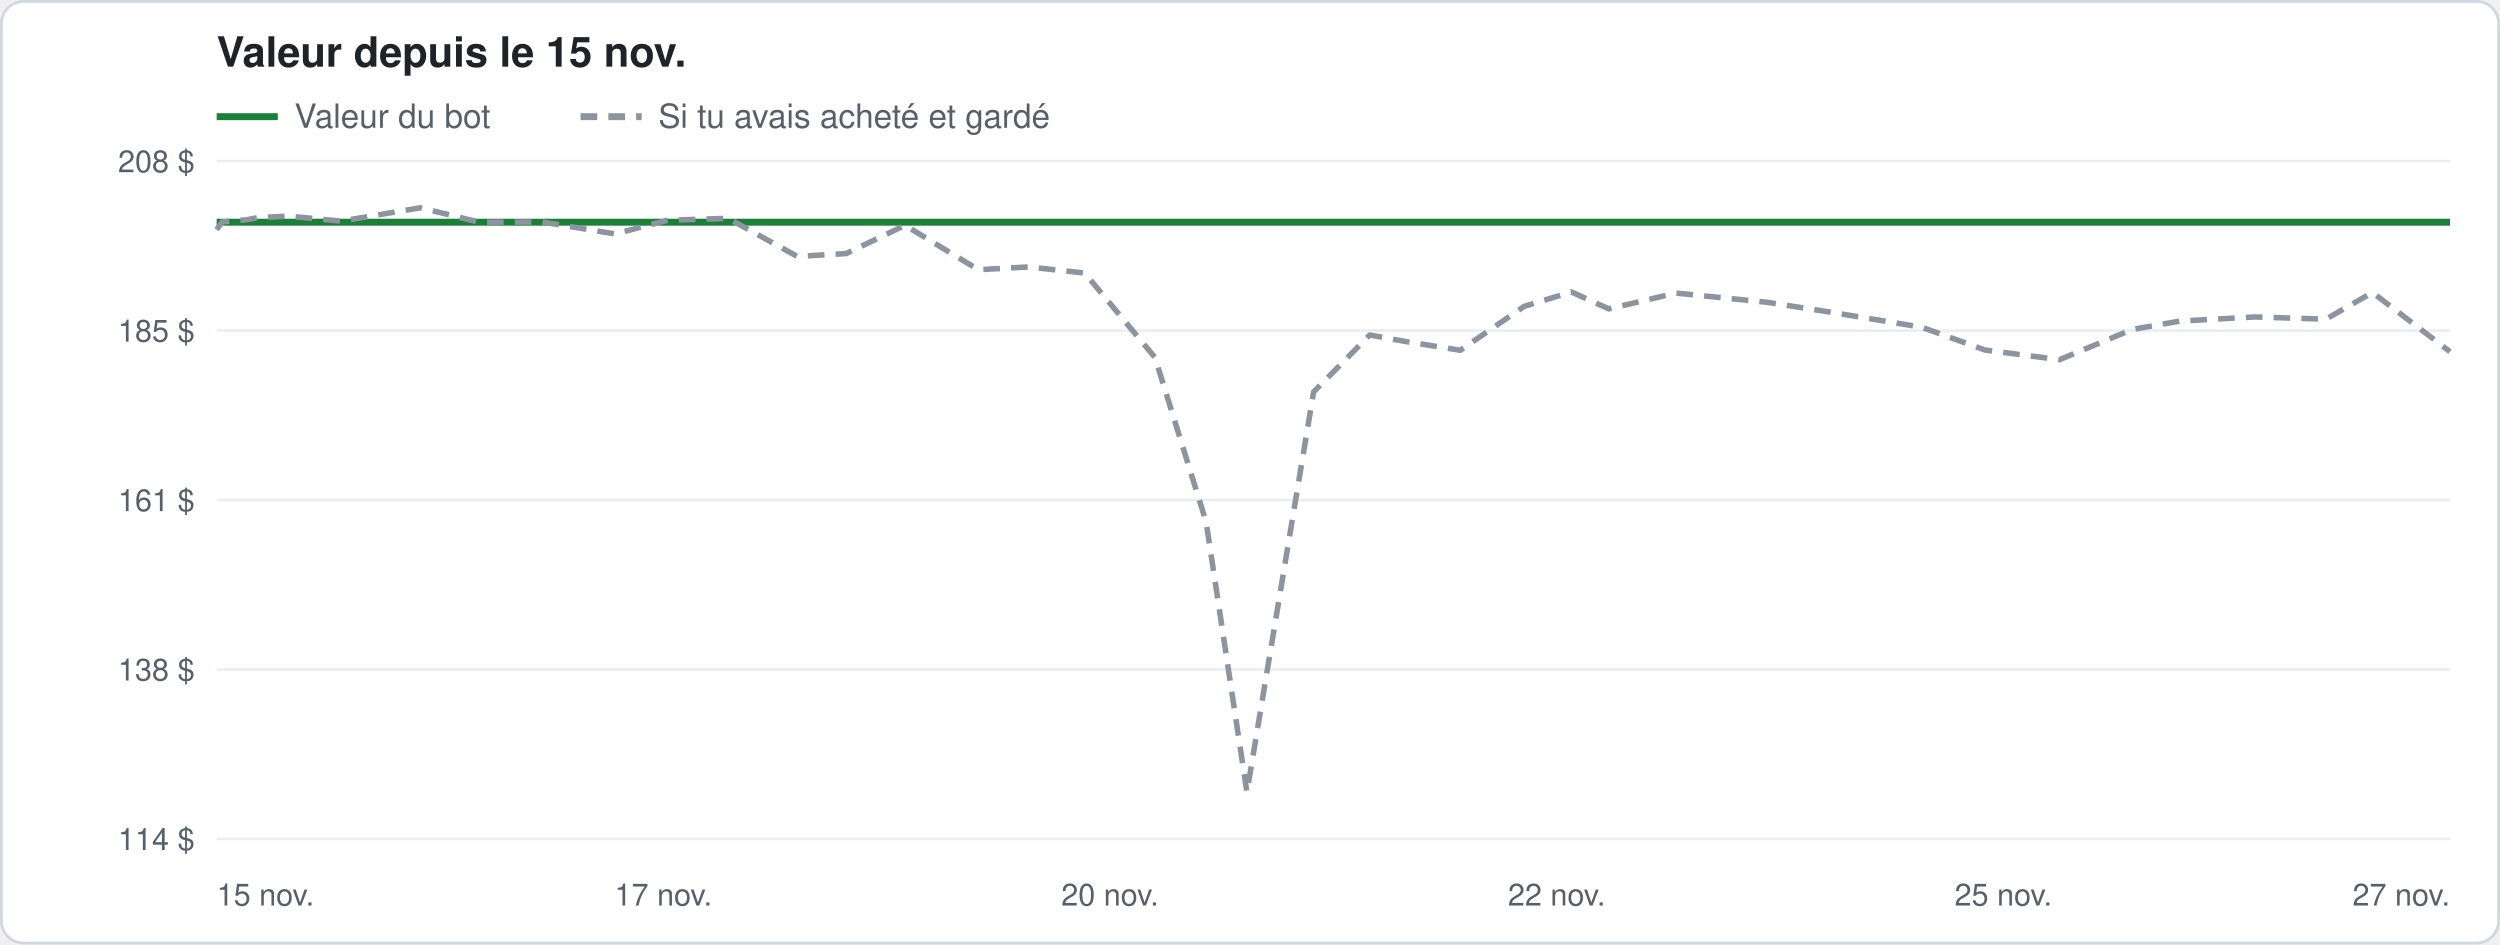
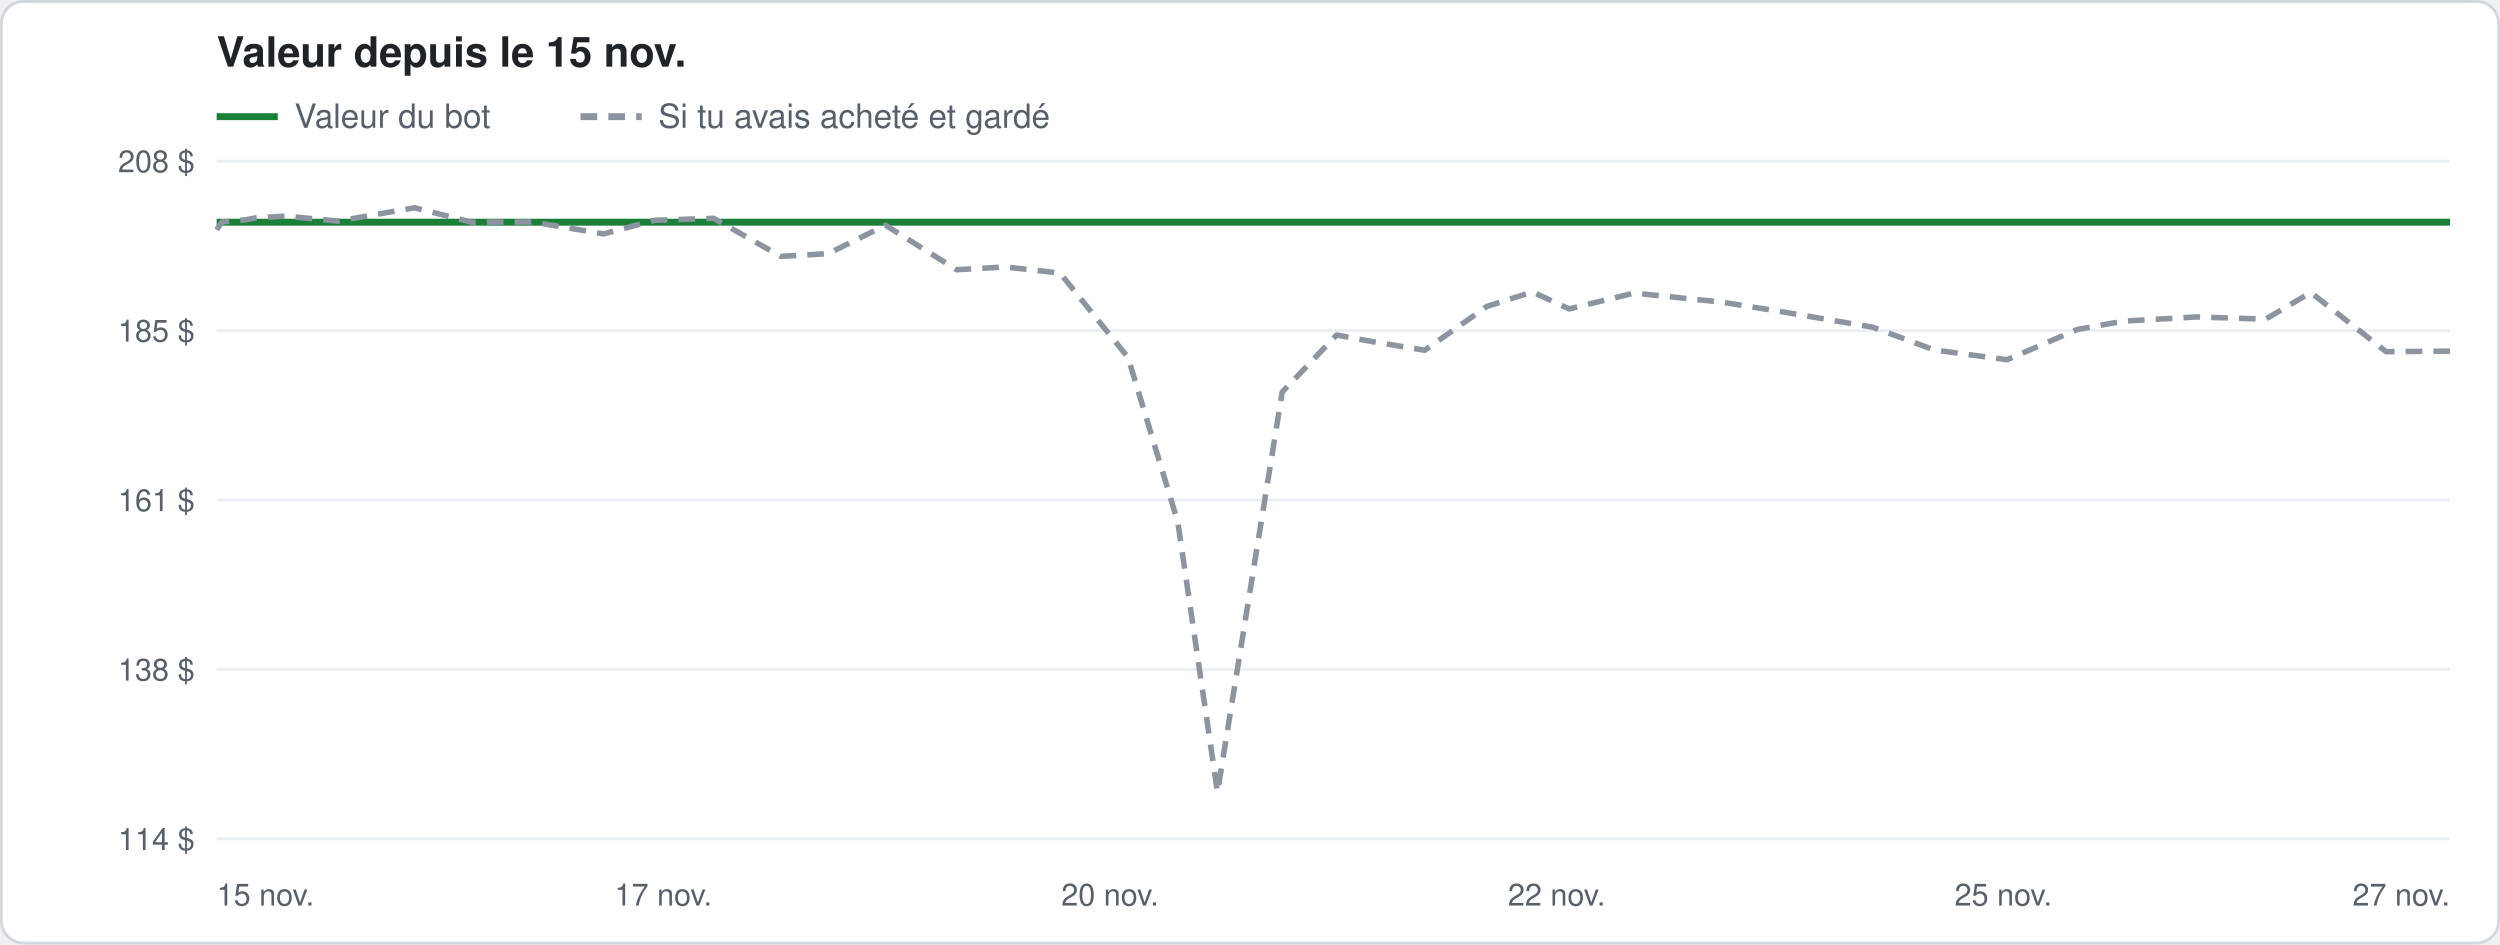
<svg xmlns="http://www.w3.org/2000/svg" width="900" height="340" viewBox="0 0 900 340" font-family="-apple-system, Segoe UI, Helvetica, Arial, sans-serif">
  <rect x="0.5" y="0.5" width="899" height="339" rx="8" fill="#ffffff" stroke="#d0d7de" />
  <text x="78" y="24" font-size="15" font-weight="600" fill="#1f2328">Valeur depuis le 15 nov.</text>
  <line x1="78" y1="42" x2="100" y2="42" stroke="#1a7f37" stroke-width="2.5" />
  <text x="106" y="46" font-size="12" fill="#57606a">Valeur du bot</text>
  <line x1="209" y1="42" x2="231" y2="42" stroke="#8c959f" stroke-width="2.5" stroke-dasharray="6 4" />
  <text x="237" y="46" font-size="12" fill="#57606a">Si tu avais acheté et gardé</text>
  <line x1="78" y1="302.0" x2="882" y2="302.0" stroke="#eaeef2" />
  <text x="70" y="306.0" font-size="11" fill="#57606a" text-anchor="end">114 $</text>
  <line x1="78" y1="241.0" x2="882" y2="241.0" stroke="#eaeef2" />
  <text x="70" y="245.0" font-size="11" fill="#57606a" text-anchor="end">138 $</text>
  <line x1="78" y1="180.0" x2="882" y2="180.0" stroke="#eaeef2" />
  <text x="70" y="184.0" font-size="11" fill="#57606a" text-anchor="end">161 $</text>
  <line x1="78" y1="119.0" x2="882" y2="119.0" stroke="#eaeef2" />
  <text x="70" y="123.0" font-size="11" fill="#57606a" text-anchor="end">185 $</text>
  <line x1="78" y1="58.0" x2="882" y2="58.0" stroke="#eaeef2" />
  <text x="70" y="62.0" font-size="11" fill="#57606a" text-anchor="end">208 $</text>
  <text x="78.0" y="326" font-size="11" fill="#57606a" text-anchor="start">15 nov.</text>
  <text x="238.8" y="326" font-size="11" fill="#57606a" text-anchor="middle">17 nov.</text>
  <text x="399.6" y="326" font-size="11" fill="#57606a" text-anchor="middle">20 nov.</text>
  <text x="560.4" y="326" font-size="11" fill="#57606a" text-anchor="middle">22 nov.</text>
  <text x="721.2" y="326" font-size="11" fill="#57606a" text-anchor="middle">25 nov.</text>
  <text x="882.0" y="326" font-size="11" fill="#57606a" text-anchor="end">27 nov.</text>
-   <polyline points="78.0,80.0 80.0,80.0 88.9,80.0 92.5,80.0 103.7,80.0 122.8,80.0 151.3,80.0 172.6,80.0 195.1,80.0 221.4,80.0 240.3,80.0 262.1,80.0 287.0,80.0 304.6,80.0 325.8,80.0 352.2,80.0 370.3,80.0 390.5,80.0 415.8,80.0 434.2,80.0 448.9,80.0 472.9,80.0 493.1,80.0 505.8,80.0 525.7,80.0 548.7,80.0 565.7,80.0 579.2,80.0 603.3,80.0 636.0,80.0 658.5,80.0 691.8,80.0 714.6,80.0 741.4,80.0 767.6,80.0 784.7,80.0 811.8,80.0 837.3,80.0 854.1,80.0 882.0,80.0" fill="none" stroke="#1a7f37" stroke-width="2.5" stroke-linejoin="round" />
-   <polyline points="78.0,82.7 80.0,79.9 88.9,79.1 92.5,78.4 103.7,77.8 122.8,79.6 151.3,74.8 172.6,80.0 195.1,79.9 221.4,84.2 240.3,79.3 262.1,78.6 287.0,92.3 304.6,91.3 325.8,81.1 352.2,97.1 370.3,96.1 390.5,98.3 415.8,128.7 434.2,187.9 448.9,285.2 472.9,141.1 493.1,120.6 505.8,122.9 525.7,126.1 548.7,110.3 565.7,105.1 579.2,111.2 603.3,105.5 636.0,108.8 658.5,112.3 691.8,117.8 714.6,126.0 741.4,129.5 767.6,118.6 784.7,115.6 811.8,114.1 837.3,114.9 854.1,105.3 882.0,126.6" fill="none" stroke="#8c959f" stroke-width="2" stroke-linejoin="round" stroke-dasharray="6 4" />
+   <polyline points="78.0,80.0 79.9,80.0 88.6,80.0 92.1,80.0 102.9,80.0 121.6,80.0 149.2,80.0 169.9,80.0 191.7,80.0 217.3,80.0 235.7,80.0 256.9,80.0 281.1,80.0 298.1,80.0 318.8,80.0 344.4,80.0 361.9,80.0 381.6,80.0 406.1,80.0 424.0,80.0 438.3,80.0 461.6,80.0 481.2,80.0 493.6,80.0 512.9,80.0 535.3,80.0 551.7,80.0 564.9,80.0 588.3,80.0 620.1,80.0 641.9,80.0 674.2,80.0 696.4,80.0 722.5,80.0 747.9,80.0 764.5,80.0 790.9,80.0 815.6,80.0 831.9,80.0 859.0,80.0 882.0,80.0" fill="none" stroke="#1a7f37" stroke-width="2.5" stroke-linejoin="round" />
+   <polyline points="78.0,82.7 79.9,79.9 88.6,79.1 92.1,78.4 102.9,77.8 121.6,79.6 149.2,74.8 169.9,80.0 191.7,79.9 217.3,84.2 235.7,79.3 256.9,78.6 281.1,92.3 298.1,91.3 318.8,81.1 344.4,97.1 361.9,96.1 381.6,98.3 406.1,128.7 424.0,187.9 438.3,285.2 461.6,141.1 481.2,120.6 493.6,122.9 512.9,126.1 535.3,110.3 551.7,105.1 564.9,111.2 588.3,105.5 620.1,108.8 641.9,112.3 674.2,117.8 696.4,126.0 722.5,129.5 747.9,118.6 764.5,115.6 790.9,114.1 815.6,114.9 831.9,105.3 859.0,126.6 882.0,126.4" fill="none" stroke="#8c959f" stroke-width="2" stroke-linejoin="round" stroke-dasharray="6 4" />
</svg>
